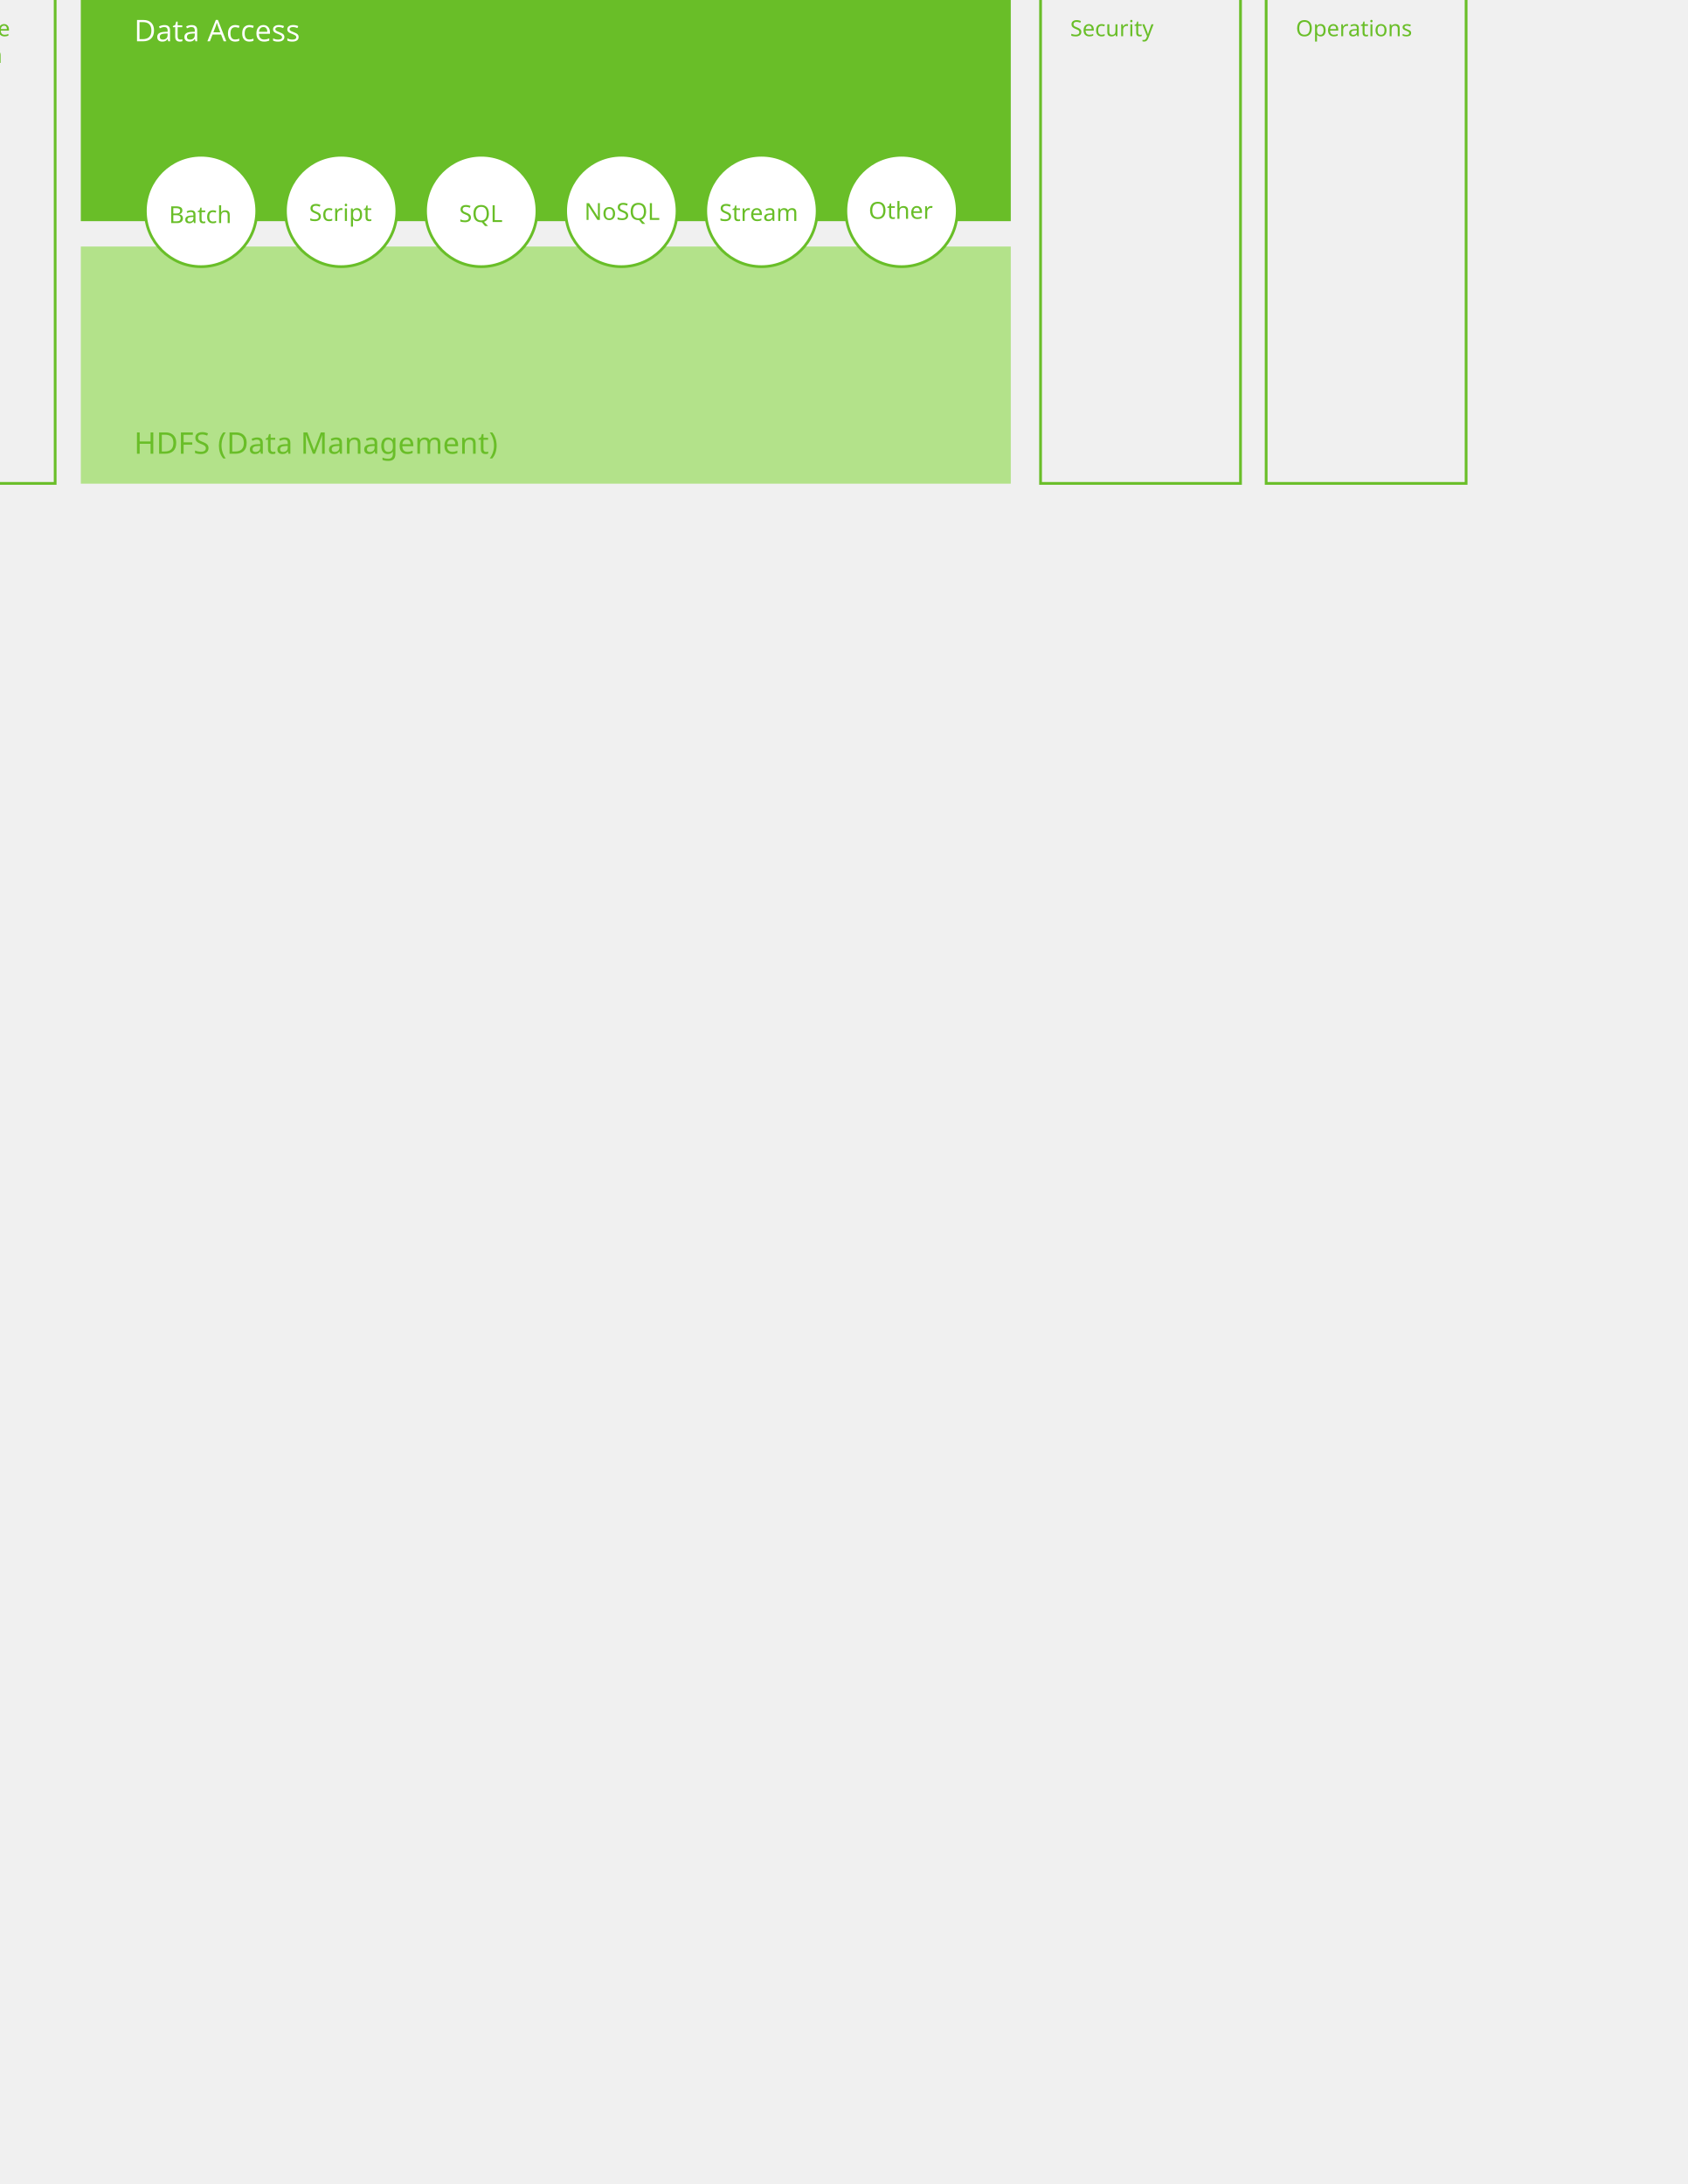
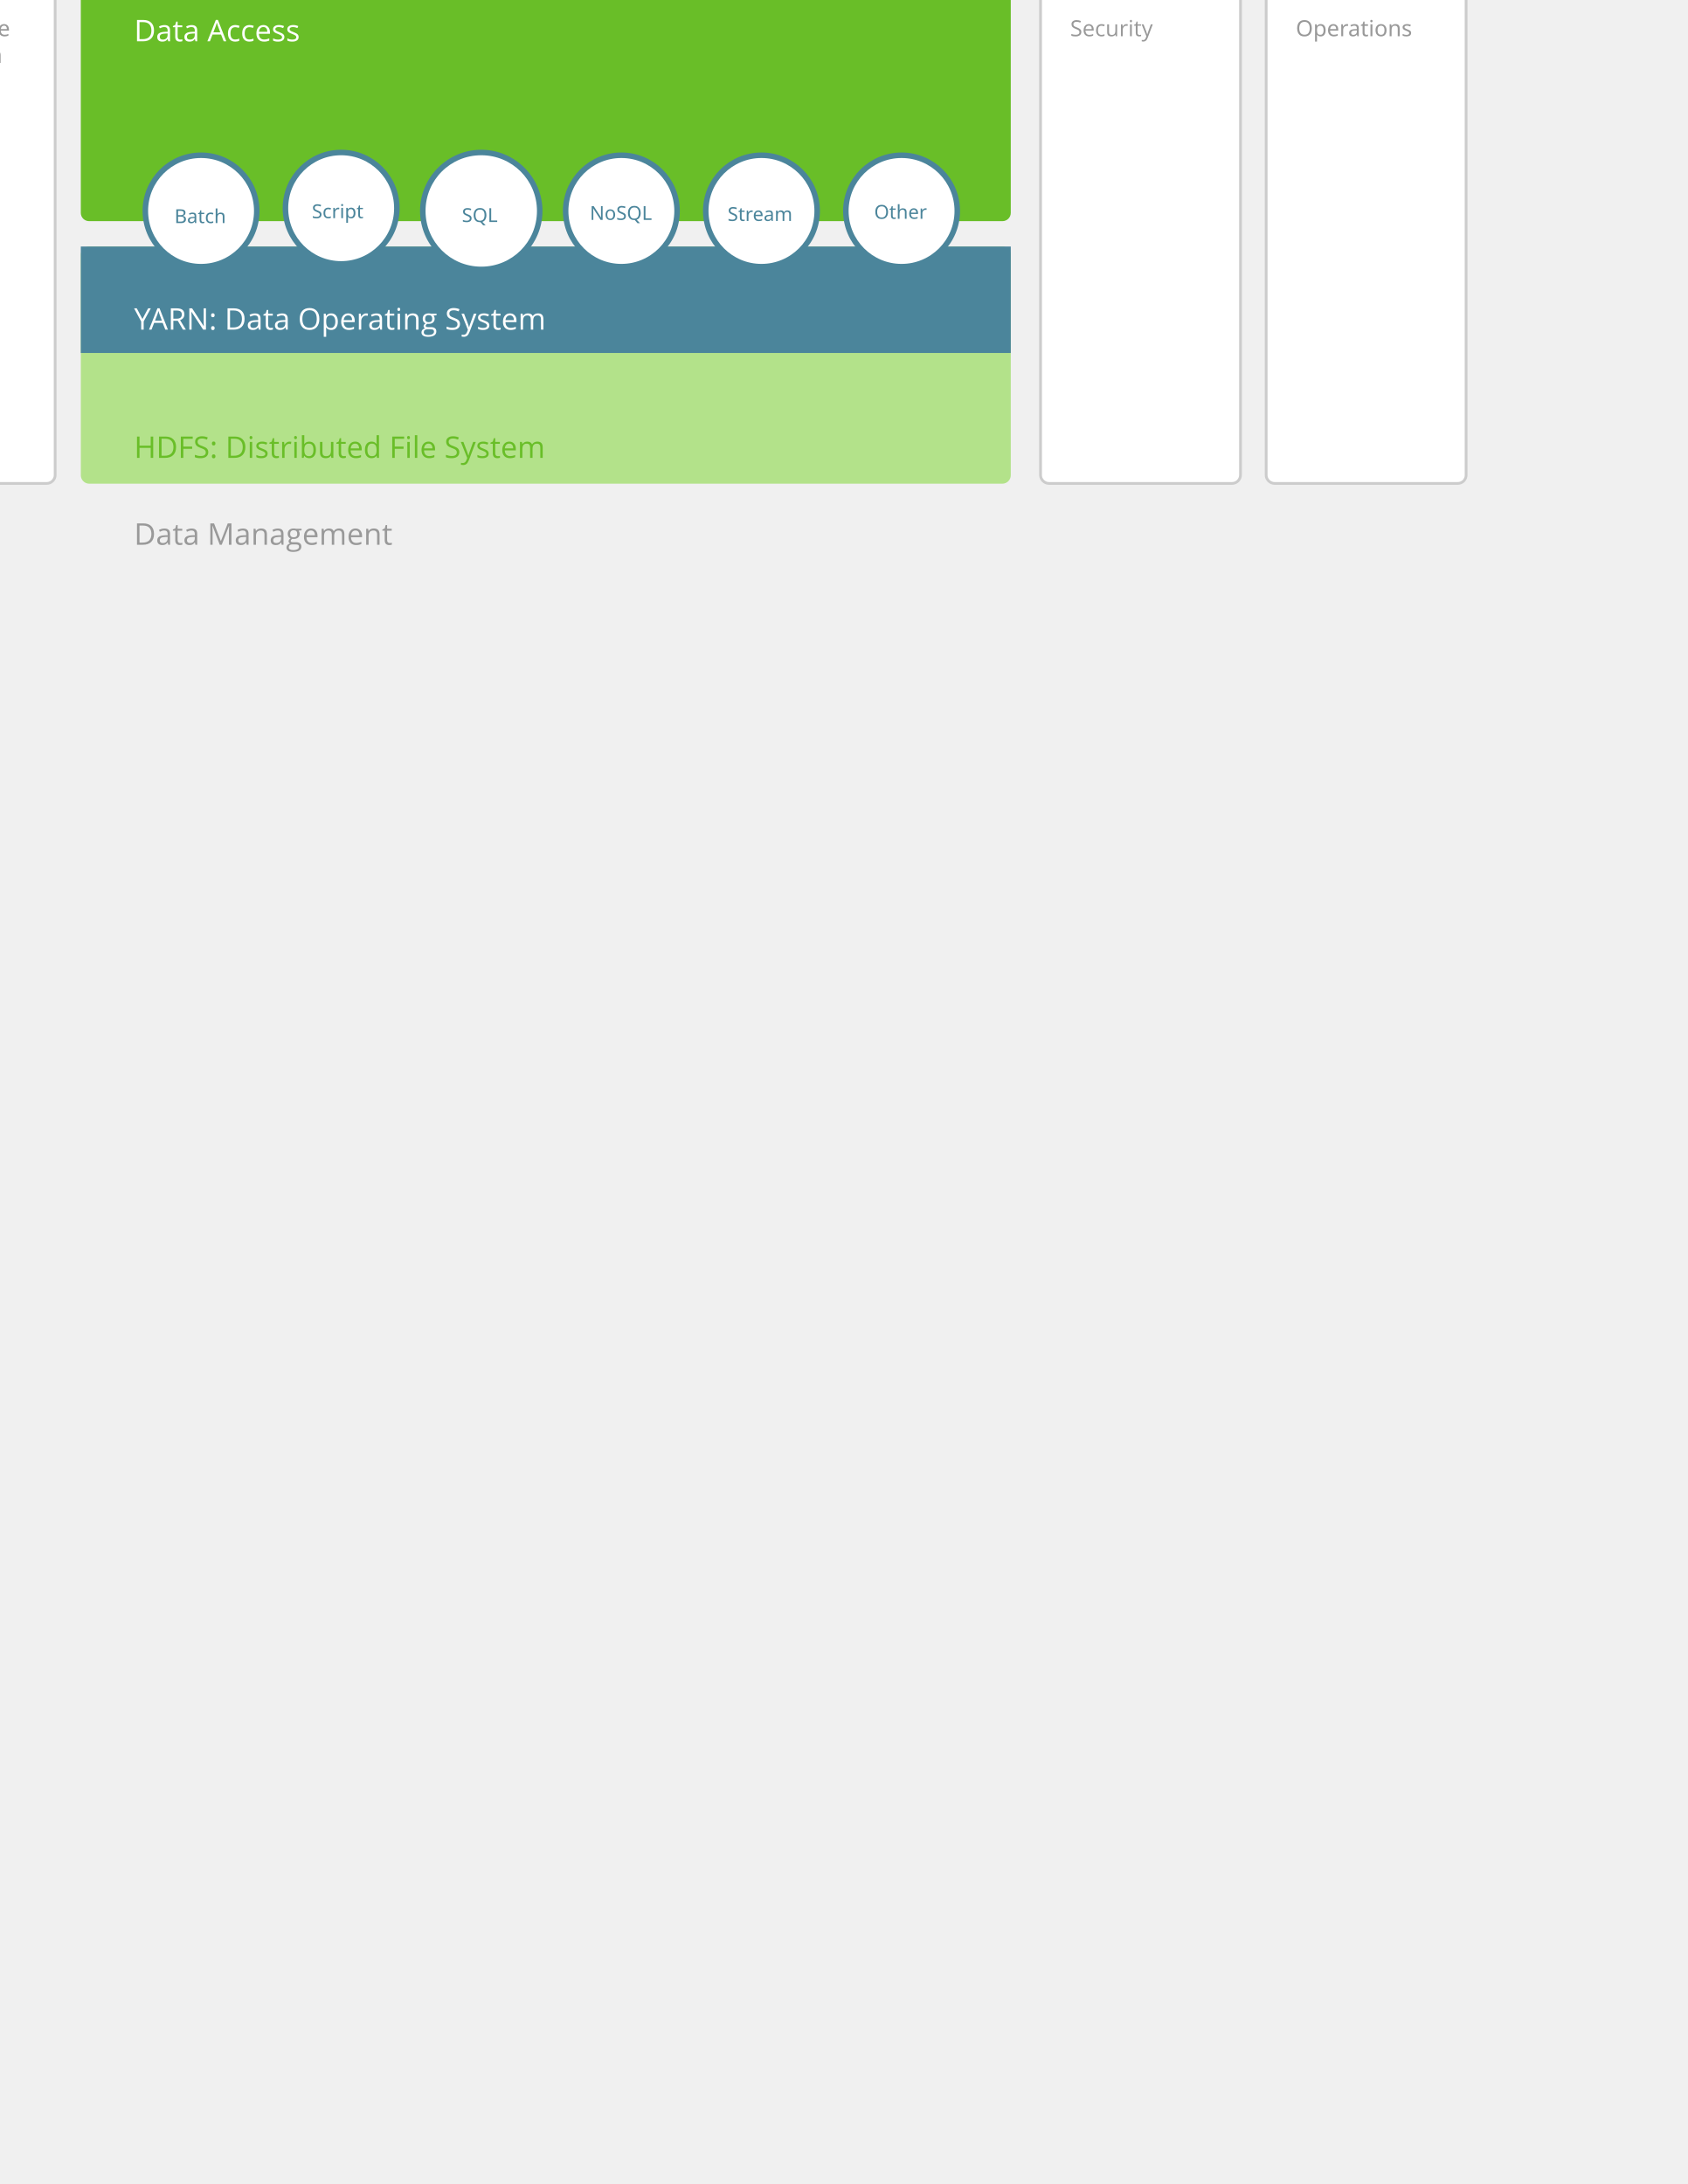
<svg xmlns="http://www.w3.org/2000/svg" version="1.1" id="Layer_1" x="0px" y="0px" viewBox="0 0 612 792" enable-background="new 0 0 612 792" xml:space="preserve">
  <g id="data_access">
-     <path fill="#69BE28" d="M29.3-5.8h337.2v86H29.3V-5.8z" />
+     <g>
+       <path fill="#69BE28" d="M29.3-2.8c0-1.7,1.4-3,3-3h331.2c1.6,0,3,1.3,3,3v80c0,1.7-1.4,3-3,3H32.3c-1.6,0-3-1.3-3-3V-2.8z" />
+     </g>
    <text transform="matrix(1 0 0 1 48.6147 14.9819)" fill="#FFFFFF" font-family="'OpenSans'" font-size="10.832">Data Access</text>
  </g>
  <g id="hdfs">
-     <path fill="#B3E28A" d="M29.3,89.4h337.2v86H29.3V89.4z" />
-     <text transform="matrix(1 0 0 1 48.6147 164.5479)" fill="#69BE28" font-family="'MyriadPro-Regular'" font-size="10.832">HDFS (Data Management)</text>
+     <g>
+       <path fill="#B3E28A" d="M29.3,92.4c0-1.7,1.4-3,3-3h331.2c1.6,0,3,1.3,3,3v80c0,1.6-1.4,3-3,3H32.3c-1.6,0-3-1.4-3-3V92.4z" />
+     </g>
+     <g>
+       <rect x="29.3" y="89.4" fill="#4B859B" width="337.2" height="38.6" />
+     </g>
+     <text transform="matrix(1 0 0 1 48.6147 197.5479)" fill="#999999" font-family="'OpenSans'" font-size="10.832">Data Management</text>
+     <text transform="matrix(1 0 0 1 48.6147 119.5479)" fill="#FFFFFF" font-family="'OpenSans'" font-size="10.832">YARN: Data Operating System</text>
+     <text transform="matrix(1 0 0 1 48.6147 166.0479)" fill="#69BE28" font-family="'OpenSans'" font-size="10.832">HDFS: Distributed File System</text>
  </g>
  <g id="security">
-     <text transform="matrix(1 0 0 1 388.0353 13.1352)" fill="#69BE28" font-family="'MyriadPro-Regular'" font-size="8.057">Security</text>
-     <path fill="none" stroke="#69BE28" stroke-miterlimit="10" d="M377.3-5.2h72.5v180.5h-72.5V-5.2L377.3-5.2z" />
+     <g>
+       <path fill="#FFFFFF" d="M377.3-2.2c0-1.7,1.4-3,3-3h66.5c1.6,0,3,1.3,3,3v174.5c0,1.6-1.4,3-3,3h-66.5c-1.6,0-3-1.4-3-3V-2.2z" />
+       <path fill="none" stroke="#CCCCCC" stroke-miterlimit="10" d="M377.3-2.2c0-1.7,1.4-3,3-3h66.5c1.6,0,3,1.3,3,3v174.5    c0,1.6-1.4,3-3,3h-66.5c-1.6,0-3-1.4-3-3V-2.2z" />
+     </g>
+     <text transform="matrix(1 0 0 1 388.0353 13.1352)" fill="#999999" font-family="'OpenSans'" font-size="8.057">Security</text>
  </g>
  <g id="governance_integration">
-     <text transform="matrix(1 0 0 1 -41.7783 13.1352)" fill="#69BE28" font-family="'MyriadPro-Regular'" font-size="8.057">Governance</text>
-     <text transform="matrix(1 0 0 1 -41.7783 22.8042)" fill="#69BE28" font-family="'MyriadPro-Regular'" font-size="8.057">Integration</text>
-     <path fill="none" stroke="#69BE28" stroke-miterlimit="10" d="M-52.5-5.2H20v180.5h-72.5V-5.2z" />
+     <g>
+       <path fill="#FFFFFF" d="M-52.5-2.2c0-1.7,1.3-3,3-3H17c1.6,0,3,1.3,3,3v174.5c0,1.6-1.4,3-3,3h-66.5c-1.7,0-3-1.4-3-3V-2.2z" />
+       <path fill="none" stroke="#CCCCCC" stroke-miterlimit="10" d="M-52.5-2.2c0-1.7,1.3-3,3-3H17c1.6,0,3,1.3,3,3v174.5    c0,1.6-1.4,3-3,3h-66.5c-1.7,0-3-1.4-3-3V-2.2z" />
+     </g>
+     <text transform="matrix(1 0 0 1 -41.7783 13.1352)" fill="#999999" font-family="'MyriadPro-Regular'" font-size="8.057">Governance</text>
+     <text transform="matrix(1 0 0 1 -41.7783 22.8042)" fill="#999999" font-family="'MyriadPro-Regular'" font-size="8.057">Integration</text>
  </g>
  <g id="operations">
-     <text transform="matrix(1 0 0 1 469.8505 13.1352)" fill="#69BE28" font-family="'MyriadPro-Regular'" font-size="8.057">Operations</text>
-     <path fill="none" stroke="#69BE28" stroke-miterlimit="10" d="M459.1-5.2h72.5v180.5h-72.5V-5.2z" />
+     <g>
+       <path fill="#FFFFFF" d="M459.1-5.2c0,0,1.4,0,3,0h66.5c1.7,0,3,1.3,3,3v174.5c0,1.6-1.3,3-3,3h-66.5c-1.6,0-3-1.4-3-3V-2.2    C459.1-3.8,459.1-5.2,459.1-5.2z" />
+       <path fill="none" stroke="#CCCCCC" stroke-miterlimit="10" d="M459.1-5.2c0,0,1.4,0,3,0h66.5c1.7,0,3,1.3,3,3v174.5    c0,1.6-1.3,3-3,3h-66.5c-1.6,0-3-1.4-3-3V-2.2C459.1-3.8,459.1-5.2,459.1-5.2z" />
+     </g>
+     <text transform="matrix(1 0 0 1 469.8505 13.1352)" fill="#999999" font-family="'MyriadPro-Regular'" font-size="8.057">Operations</text>
  </g>
  <g id="element_1">
-     <circle fill="#FFFFFF" stroke="#69BE28" stroke-miterlimit="10" cx="72.9" cy="76.5" r="20.2" />
-     <text transform="matrix(1 0 0 1 61.252 80.8995)" fill="#69BE28" font-family="'OpenSans-Semibold'" font-size="8.511">Batch</text>
+     <circle fill="#FFFFFF" stroke="#4B859B" stroke-width="2" stroke-miterlimit="10" cx="72.9" cy="76.5" r="20.2" />
+     <text transform="matrix(1 0 0 1 63.252 80.8995)" fill="#4B859B" font-family="'OpenSans-Semibold'" font-size="7">Batch</text>
  </g>
  <g id="element_2">
-     <circle fill="#FFFFFF" stroke="#69BE28" stroke-miterlimit="10" cx="123.7" cy="76.5" r="20.2" />
-     <text transform="matrix(1 0 0 1 112.0582 80.1259)" fill="#69BE28" font-family="'OpenSans-Semibold'" font-size="8.511">Script</text>
+     <circle fill="#FFFFFF" stroke="#4B859B" stroke-width="2" stroke-miterlimit="10" cx="123.7" cy="75.5" r="20.2" />
+     <text transform="matrix(1 0 0 1 113.0582 79.1259)" fill="#4B859B" font-family="'OpenSans-Semibold'" font-size="7">Script</text>
  </g>
  <g id="element_3">
-     <circle fill="#FFFFFF" stroke="#69BE28" stroke-miterlimit="10" cx="174.5" cy="76.5" r="20.2" />
-     <text transform="matrix(1 0 0 1 166.4756 80.5127)" fill="#69BE28" font-family="'OpenSans-Semibold'" font-size="8.511">SQL</text>
+     <g>
+       <path fill="#FFFFFF" d="M174.5,97.7c-11.7,0-21.2-9.5-21.2-21.2s9.5-21.2,21.2-21.2s21.2,9.5,21.2,21.2S186.2,97.7,174.5,97.7z" />
+       <path fill="#4B859B" d="M174.5,56.3c11.2,0,20.2,9,20.2,20.2s-9,20.2-20.2,20.2s-20.2-9-20.2-20.2S163.3,56.3,174.5,56.3     M174.5,54.3c-12.2,0-22.2,10-22.2,22.2s10,22.2,22.2,22.2s22.2-10,22.2-22.2S186.7,54.3,174.5,54.3L174.5,54.3z" />
+     </g>
+     <text transform="matrix(1 0 0 1 167.4756 80.5127)" fill="#4B859B" font-family="'OpenSans-Semibold'" font-size="7">SQL</text>
  </g>
  <g id="element_4">
-     <circle fill="#FFFFFF" stroke="#69BE28" stroke-miterlimit="10" cx="225.3" cy="76.5" r="20.2" />
-     <text transform="matrix(1 0 0 1 211.8661 79.7393)" fill="#69BE28" font-family="'OpenSans-Semibold'" font-size="8.511">NoSQL</text>
+     <circle fill="#FFFFFF" stroke="#4B859B" stroke-width="2" stroke-miterlimit="10" cx="225.3" cy="76.5" r="20.2" />
+     <text transform="matrix(1 0 0 1 213.8661 79.7393)" fill="#4B859B" font-family="'OpenSans-Semibold'" font-size="7">NoSQL</text>
  </g>
  <g id="element_5">
-     <circle fill="#FFFFFF" stroke="#69BE28" stroke-miterlimit="10" cx="276.1" cy="76.5" r="20.2" />
-     <text transform="matrix(1 0 0 1 260.7998 80.1259)" fill="#69BE28" font-family="'OpenSans-Semibold'" font-size="8.511">Stream</text>
+     <circle fill="#FFFFFF" stroke="#4B859B" stroke-width="2" stroke-miterlimit="10" cx="276.1" cy="76.5" r="20.2" />
+     <text transform="matrix(1 0 0 1 263.7998 80.1259)" fill="#4B859B" font-family="'OpenSans-Semibold'" font-size="7">Stream</text>
  </g>
  <g id="element_6">
-     <circle fill="#FFFFFF" stroke="#69BE28" stroke-miterlimit="10" cx="326.9" cy="76.5" r="20.2" />
-     <text transform="matrix(1 0 0 1 314.959 79.352)" fill="#69BE28" font-family="'OpenSans-Semibold'" font-size="8.511">Other</text>
+     <circle fill="#FFFFFF" stroke="#4B859B" stroke-width="2" stroke-miterlimit="10" cx="326.9" cy="76.5" r="20.2" />
+     <text transform="matrix(1 0 0 1 316.959 79.352)" fill="#4B859B" font-family="'OpenSans-Semibold'" font-size="7">Other</text>
  </g>
</svg>
